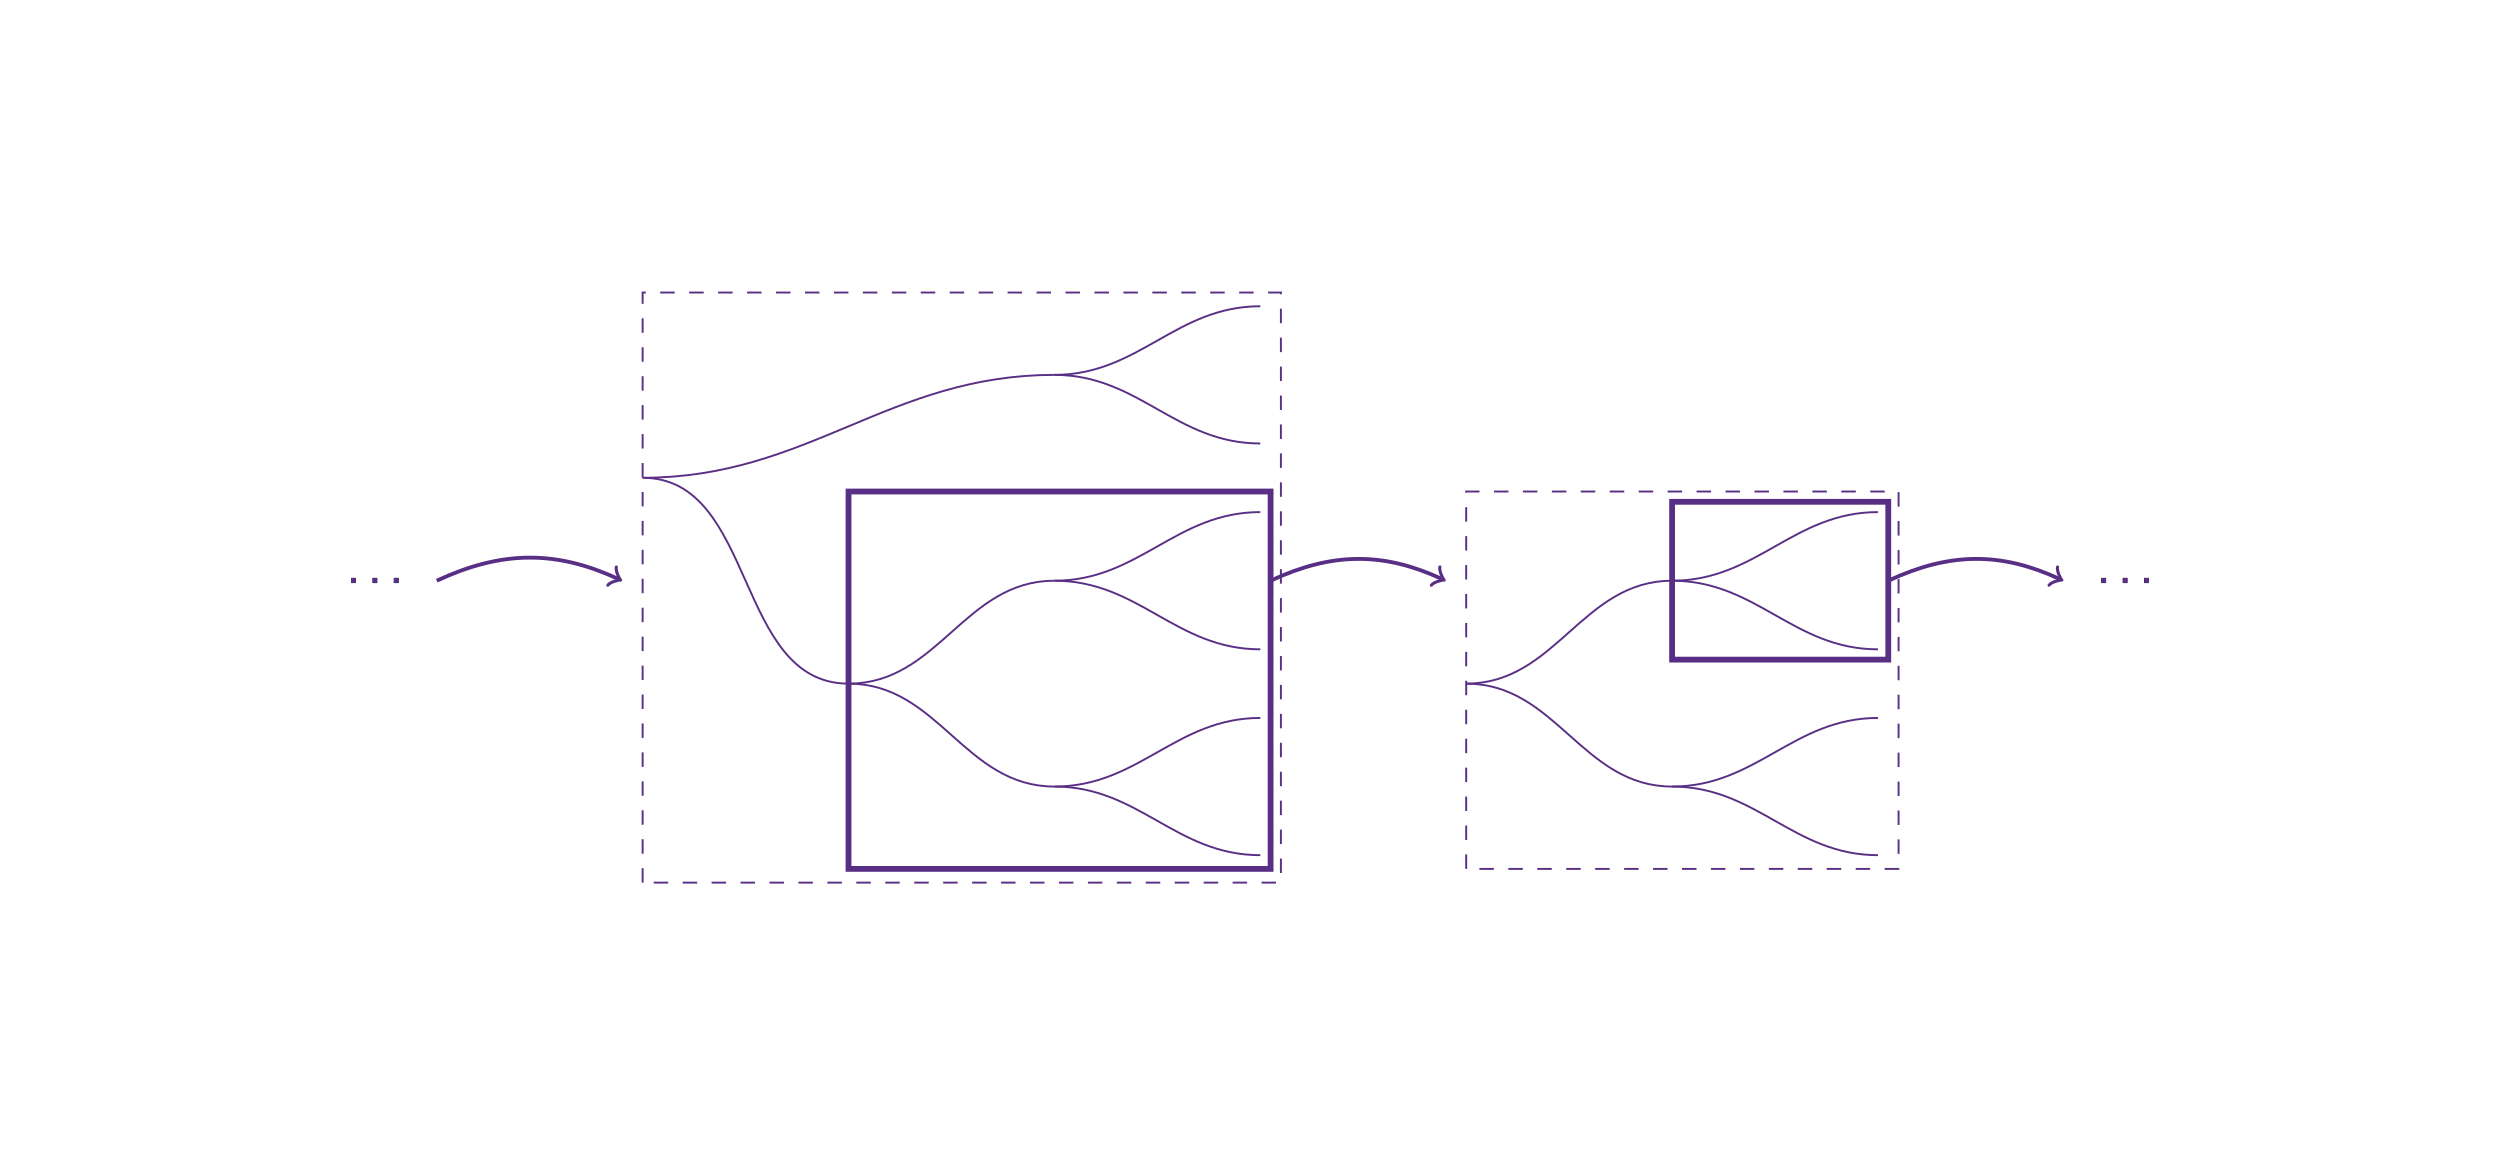
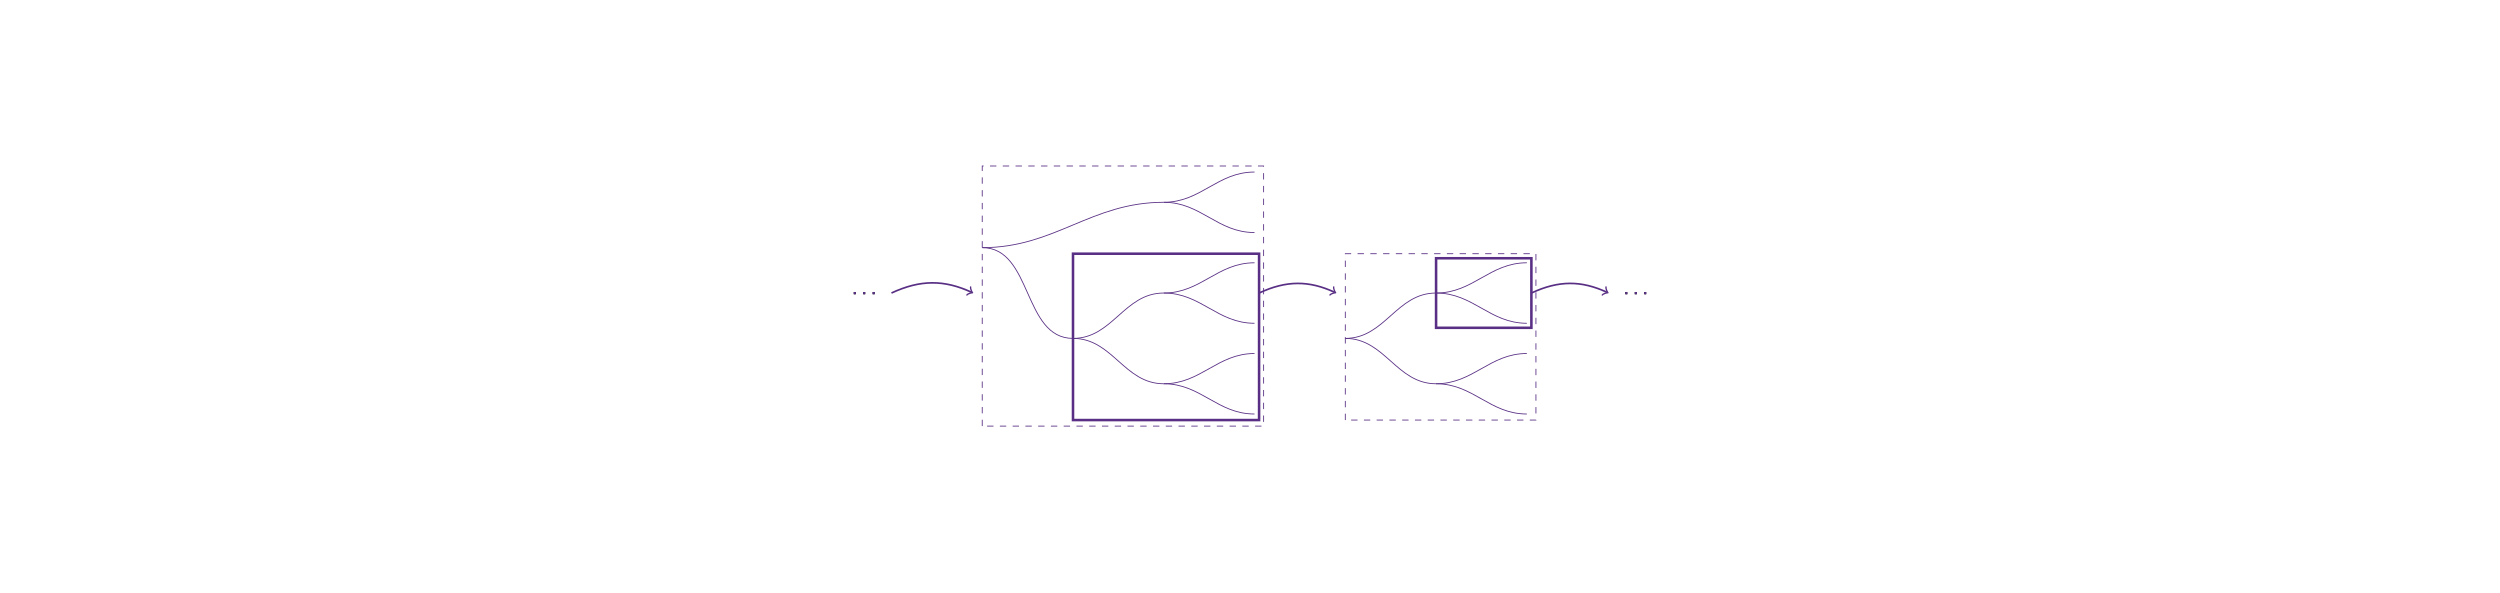
- <svg xmlns="http://www.w3.org/2000/svg" width="4142" height="1947" xml:space="preserve" overflow="hidden">
+ <svg xmlns="http://www.w3.org/2000/svg" width="10450" height="2475" xml:space="preserve" overflow="hidden">
  <defs>
    <clipPath id="clip0">
-       <rect x="676" y="746" width="130" height="983" />
+       <rect x="506" y="691" width="143" height="1093" />
    </clipPath>
    <clipPath id="clip1">
-       <rect x="676" y="746" width="130" height="983" />
+       <rect x="506" y="691" width="143" height="1093" />
    </clipPath>
    <clipPath id="clip2">
-       <rect x="3577" y="746" width="147" height="983" />
+       <rect x="3731" y="691" width="163" height="1093" />
    </clipPath>
    <clipPath id="clip3">
-       <rect x="3577" y="746" width="147" height="983" />
+       <rect x="3731" y="691" width="163" height="1093" />
    </clipPath>
  </defs>
-   <g transform="translate(-129 -264)">
+   <g transform="translate(3025 0)">
    <g>
      <g>
        <g>
-           <path d="M0 56.84C274.539 56.84 407.545 227.361 682.084 227.361" stroke="#582F84" stroke-width="3.196" stroke-miterlimit="10" fill="none" transform="matrix(1.00023 0 0 -1 1193.71 1112.45)" />
-           <path d="M0 56.84C188.84 56.84 152.202-284.201 341.042-284.201" stroke="#582F84" stroke-width="3.196" stroke-miterlimit="10" fill="none" transform="matrix(1.00023 0 0 -1 1193.71 1112.45)" />
-           <path d="M341.042-284.201C490.299-284.201 532.826-454.722 682.084-454.722" stroke="#582F84" stroke-width="3.196" stroke-miterlimit="10" fill="none" transform="matrix(1.00023 0 0 -1 1193.71 1112.45)" />
-           <path d="M341.042-284.201C490.299-284.201 532.826-113.681 682.084-113.681" stroke="#582F84" stroke-width="3.196" stroke-miterlimit="10" fill="none" transform="matrix(1.00023 0 0 -1 1193.71 1112.45)" />
-           <path d="M682.084-454.722C822.17-454.722 883.047-568.403 1023.13-568.403" stroke="#582F84" stroke-width="3.196" stroke-miterlimit="10" fill="none" transform="matrix(1.00023 0 0 -1 1193.71 1112.45)" />
-           <path d="M682.084-454.722C822.17-454.722 883.047-341.042 1023.13-341.042" stroke="#582F84" stroke-width="3.196" stroke-miterlimit="10" fill="none" transform="matrix(1.00023 0 0 -1 1193.71 1112.45)" />
-           <path d="M682.084-113.681C822.17-113.681 883.047-227.361 1023.13-227.361" stroke="#582F84" stroke-width="3.196" stroke-miterlimit="10" fill="none" transform="matrix(1.00023 0 0 -1 1193.71 1112.45)" />
-           <path d="M682.084-113.681C822.17-113.681 883.047 0 1023.13 0" stroke="#582F84" stroke-width="3.196" stroke-miterlimit="10" fill="none" transform="matrix(1.00023 0 0 -1 1193.71 1112.45)" />
-           <path d="M682.084 227.361C822.17 227.361 883.047 113.681 1023.13 113.681" stroke="#582F84" stroke-width="3.196" stroke-miterlimit="10" fill="none" transform="matrix(1.00023 0 0 -1 1193.71 1112.45)" />
-           <path d="M682.084 227.361C822.17 227.361 883.047 341.042 1023.13 341.042" stroke="#582F84" stroke-width="3.196" stroke-miterlimit="10" fill="none" transform="matrix(1.00023 0 0 -1 1193.71 1112.45)" />
-           <path d="M0-613.875 0 363.776 1057.23 363.776 1057.23-613.875Z" stroke="#582F84" stroke-width="3.196" stroke-miterlimit="10" stroke-dasharray="23.973 23.973" fill="none" transform="matrix(1.00023 0 0 -1 1193.71 1112.45)" />
-           <path d="M341.042-591.137 341.042 34.103 1040.18 34.103 1040.18-591.137Z" stroke="#582F84" stroke-width="9.589" stroke-miterlimit="10" fill="none" transform="matrix(1.00023 0 0 -1 1193.71 1112.45)" />
-           <text font-family="Arial,Arial_MSFontService,sans-serif" font-weight="400" font-size="9.963" transform="matrix(8.02251 0 0 8.0207 703.643 1230)">.</text>
-           <text font-family="Arial,Arial_MSFontService,sans-serif" font-weight="400" font-size="9.963" transform="matrix(8.02251 0 0 8.0207 739.193 1230)">.</text>
-           <text font-family="Arial,Arial_MSFontService,sans-serif" font-weight="400" font-size="9.963" transform="matrix(8.02251 0 0 8.0207 774.664 1230)">.</text>
-           <text font-family="Arial,Arial_MSFontService,sans-serif" font-weight="400" font-size="9.963" transform="matrix(8.02251 0 0 8.0207 3603.11 1230)">.</text>
-           <text font-family="Arial,Arial_MSFontService,sans-serif" font-weight="400" font-size="9.963" transform="matrix(8.02251 0 0 8.0207 3638.66 1230)">.</text>
-           <text font-family="Arial,Arial_MSFontService,sans-serif" font-weight="400" font-size="9.963" transform="matrix(8.02251 0 0 8.0207 3674.13 1230)">.</text>
-           <path d="M-341.042-113.681C-232.56-63.094-142.588-63.094-39.261-111.277" stroke="#582F84" stroke-width="6.393" stroke-miterlimit="10" fill="none" transform="matrix(1.00023 0 0 -1 1193.71 1112.45)" />
-           <path d="M-12.496 16.662C-11.455 10.413 0 1.041 3.124 0 0-1.041-11.455-10.413-12.496-16.662" stroke="#582F84" stroke-width="5.127" stroke-linecap="round" stroke-linejoin="round" stroke-miterlimit="10" fill="none" transform="matrix(0.906468 0.422617 0.422713 -0.906264 1154.44 1223.73)" />
-           <path d="M1040.18-113.681C1142.63-65.905 1227.61-65.905 1324.91-111.277" stroke="#582F84" stroke-width="6.393" stroke-miterlimit="10" fill="none" transform="matrix(1.00023 0 0 -1 1193.71 1112.45)" />
-           <path d="M-12.496 16.662C-11.455 10.413 0 1.041 3.124 0 0-1.041-11.455-10.413-12.496-16.662" stroke="#582F84" stroke-width="5.127" stroke-linecap="round" stroke-linejoin="round" stroke-miterlimit="10" fill="none" transform="matrix(0.906468 0.422617 0.422713 -0.906264 2518.91 1223.73)" />
-           <path d="M2063.3-113.681C2165.76-65.905 2250.73-65.905 2348.04-111.277" stroke="#582F84" stroke-width="6.393" stroke-miterlimit="10" fill="none" transform="matrix(1.00023 0 0 -1 1193.71 1112.45)" />
-           <path d="M-12.496 16.662C-11.455 10.413 0 1.041 3.124 0 0-1.041-11.455-10.413-12.496-16.662" stroke="#582F84" stroke-width="5.127" stroke-linecap="round" stroke-linejoin="round" stroke-miterlimit="10" fill="none" transform="matrix(0.906468 0.422617 0.422713 -0.906264 3542.27 1223.73)" />
-           <path d="M1364.17-284.201C1513.43-284.201 1555.95-454.722 1705.21-454.722" stroke="#582F84" stroke-width="3.196" stroke-miterlimit="10" fill="none" transform="matrix(1.00023 0 0 -1 1193.71 1112.45)" />
-           <path d="M1364.17-284.201C1513.43-284.201 1555.95-113.681 1705.21-113.681" stroke="#582F84" stroke-width="3.196" stroke-miterlimit="10" fill="none" transform="matrix(1.00023 0 0 -1 1193.71 1112.45)" />
-           <path d="M1705.21-113.681C1845.29-113.681 1906.17-227.361 2046.25-227.361" stroke="#582F84" stroke-width="3.196" stroke-miterlimit="10" fill="none" transform="matrix(1.00023 0 0 -1 1193.71 1112.45)" />
-           <path d="M1705.21-113.681C1845.29-113.681 1906.17 0 2046.25 0" stroke="#582F84" stroke-width="3.196" stroke-miterlimit="10" fill="none" transform="matrix(1.00023 0 0 -1 1193.71 1112.45)" />
-           <path d="M1705.21-454.722C1845.29-454.722 1906.17-568.403 2046.25-568.403" stroke="#582F84" stroke-width="3.196" stroke-miterlimit="10" fill="none" transform="matrix(1.00023 0 0 -1 1193.71 1112.45)" />
-           <path d="M1705.21-454.722C1845.29-454.722 1906.17-341.042 2046.25-341.042" stroke="#582F84" stroke-width="3.196" stroke-miterlimit="10" fill="none" transform="matrix(1.00023 0 0 -1 1193.71 1112.45)" />
-           <path d="M1364.17-591.137 1364.17 34.103 2080.36 34.103 2080.36-591.137Z" stroke="#582F84" stroke-width="3.196" stroke-miterlimit="10" stroke-dasharray="23.973 23.973" fill="none" transform="matrix(1.00023 0 0 -1 1193.71 1112.45)" />
-           <path d="M1705.21-244.412 1705.21 17.051 2063.3 17.051 2063.3-244.412Z" stroke="#582F84" stroke-width="9.589" stroke-miterlimit="10" fill="none" transform="matrix(1.00023 0 0 -1 1193.71 1112.45)" />
+           <path d="M0 63.214C305.323 63.214 453.243 252.855 758.566 252.855" stroke="#582F84" stroke-width="3.555" stroke-miterlimit="10" fill="none" transform="matrix(1.00036 0 0 -1 1080.72 1098.43)" />
+           <path d="M0 63.214C210.015 63.214 169.268-316.069 379.283-316.069" stroke="#582F84" stroke-width="3.555" stroke-miterlimit="10" fill="none" transform="matrix(1.00036 0 0 -1 1080.72 1098.43)" />
+           <path d="M379.283-316.069C545.276-316.069 592.572-505.711 758.566-505.711" stroke="#582F84" stroke-width="3.555" stroke-miterlimit="10" fill="none" transform="matrix(1.00036 0 0 -1 1080.72 1098.43)" />
+           <path d="M379.283-316.069C545.276-316.069 592.572-126.428 758.566-126.428" stroke="#582F84" stroke-width="3.555" stroke-miterlimit="10" fill="none" transform="matrix(1.00036 0 0 -1 1080.72 1098.43)" />
+           <path d="M758.566-505.711C914.36-505.711 982.063-632.138 1137.85-632.138" stroke="#582F84" stroke-width="3.555" stroke-miterlimit="10" fill="none" transform="matrix(1.00036 0 0 -1 1080.72 1098.43)" />
+           <path d="M758.566-505.711C914.36-505.711 982.063-379.283 1137.85-379.283" stroke="#582F84" stroke-width="3.555" stroke-miterlimit="10" fill="none" transform="matrix(1.00036 0 0 -1 1080.72 1098.43)" />
+           <path d="M758.566-126.428C914.36-126.428 982.063-252.855 1137.85-252.855" stroke="#582F84" stroke-width="3.555" stroke-miterlimit="10" fill="none" transform="matrix(1.00036 0 0 -1 1080.72 1098.43)" />
+           <path d="M758.566-126.428C914.36-126.428 982.063 0 1137.85 0" stroke="#582F84" stroke-width="3.555" stroke-miterlimit="10" fill="none" transform="matrix(1.00036 0 0 -1 1080.72 1098.43)" />
+           <path d="M758.566 252.855C914.36 252.855 982.063 126.428 1137.85 126.428" stroke="#582F84" stroke-width="3.555" stroke-miterlimit="10" fill="none" transform="matrix(1.00036 0 0 -1 1080.72 1098.43)" />
+           <path d="M758.566 252.855C914.36 252.855 982.063 379.283 1137.85 379.283" stroke="#582F84" stroke-width="3.555" stroke-miterlimit="10" fill="none" transform="matrix(1.00036 0 0 -1 1080.72 1098.43)" />
+           <path d="M0-682.709 0 404.566 1175.78 404.566 1175.78-682.709Z" stroke="#582F84" stroke-width="3.555" stroke-miterlimit="10" stroke-dasharray="26.661 26.661" fill="none" transform="matrix(1.00036 0 0 -1 1080.72 1098.43)" />
+           <path d="M379.283-657.421 379.283 37.927 1156.82 37.927 1156.82-657.421Z" stroke="#582F84" stroke-width="10.664" stroke-miterlimit="10" fill="none" transform="matrix(1.00036 0 0 -1 1080.72 1098.43)" />
+           <text font-family="Arial,Arial_MSFontService,sans-serif" font-weight="400" font-size="9.963" transform="matrix(8.92326 0 0 8.92006 535.634 1230)">.</text>
+           <text font-family="Arial,Arial_MSFontService,sans-serif" font-weight="400" font-size="9.963" transform="matrix(8.92326 0 0 8.92006 575.176 1230)">.</text>
+           <text font-family="Arial,Arial_MSFontService,sans-serif" font-weight="400" font-size="9.963" transform="matrix(8.92326 0 0 8.92006 614.63 1230)">.</text>
+           <text font-family="Arial,Arial_MSFontService,sans-serif" font-weight="400" font-size="9.963" transform="matrix(8.92326 0 0 8.92006 3760.64 1230)">.</text>
+           <text font-family="Arial,Arial_MSFontService,sans-serif" font-weight="400" font-size="9.963" transform="matrix(8.92326 0 0 8.92006 3800.19 1230)">.</text>
+           <text font-family="Arial,Arial_MSFontService,sans-serif" font-weight="400" font-size="9.963" transform="matrix(8.92326 0 0 8.92006 3839.64 1230)">.</text>
+           <path d="M-379.283-126.428C-258.637-70.169-158.576-70.169-43.663-123.754" stroke="#582F84" stroke-width="7.109" stroke-miterlimit="10" fill="none" transform="matrix(1.00036 0 0 -1 1080.72 1098.43)" />
+           <path d="M-13.898 18.53C-12.739 11.581 0 1.158 3.474 0 0-1.158-12.739-11.581-13.898-18.53" stroke="#582F84" stroke-width="5.702" stroke-linecap="round" stroke-linejoin="round" stroke-miterlimit="10" fill="none" transform="matrix(0.906567 0.422607 0.422759 -0.906242 1037.04 1222.18)" />
+           <path d="M1156.82-126.428C1270.75-73.295 1365.26-73.295 1473.47-123.754" stroke="#582F84" stroke-width="7.109" stroke-miterlimit="10" fill="none" transform="matrix(1.00036 0 0 -1 1080.72 1098.43)" />
+           <path d="M-13.898 18.53C-12.739 11.581 0 1.158 3.474 0 0-1.158-12.739-11.581-13.898-18.53" stroke="#582F84" stroke-width="5.702" stroke-linecap="round" stroke-linejoin="round" stroke-miterlimit="10" fill="none" transform="matrix(0.906567 0.422607 0.422759 -0.906242 2554.72 1222.18)" />
+           <path d="M2294.66-126.428C2408.6-73.295 2503.1-73.295 2611.32-123.754" stroke="#582F84" stroke-width="7.109" stroke-miterlimit="10" fill="none" transform="matrix(1.00036 0 0 -1 1080.72 1098.43)" />
+           <path d="M-13.898 18.53C-12.739 11.581 0 1.158 3.474 0 0-1.158-12.739-11.581-13.898-18.53" stroke="#582F84" stroke-width="5.702" stroke-linecap="round" stroke-linejoin="round" stroke-miterlimit="10" fill="none" transform="matrix(0.906567 0.422607 0.422759 -0.906242 3692.98 1222.18)" />
+           <path d="M1517.13-316.069C1683.13-316.069 1730.42-505.711 1896.41-505.711" stroke="#582F84" stroke-width="3.555" stroke-miterlimit="10" fill="none" transform="matrix(1.00036 0 0 -1 1080.72 1098.43)" />
+           <path d="M1517.13-316.069C1683.13-316.069 1730.42-126.428 1896.41-126.428" stroke="#582F84" stroke-width="3.555" stroke-miterlimit="10" fill="none" transform="matrix(1.00036 0 0 -1 1080.72 1098.43)" />
+           <path d="M1896.41-126.428C2052.2-126.428 2119.91-252.855 2275.7-252.855" stroke="#582F84" stroke-width="3.555" stroke-miterlimit="10" fill="none" transform="matrix(1.00036 0 0 -1 1080.72 1098.43)" />
+           <path d="M1896.41-126.428C2052.2-126.428 2119.91 0 2275.7 0" stroke="#582F84" stroke-width="3.555" stroke-miterlimit="10" fill="none" transform="matrix(1.00036 0 0 -1 1080.72 1098.43)" />
+           <path d="M1896.41-505.711C2052.2-505.711 2119.91-632.138 2275.7-632.138" stroke="#582F84" stroke-width="3.555" stroke-miterlimit="10" fill="none" transform="matrix(1.00036 0 0 -1 1080.72 1098.43)" />
+           <path d="M1896.41-505.711C2052.2-505.711 2119.91-379.283 2275.7-379.283" stroke="#582F84" stroke-width="3.555" stroke-miterlimit="10" fill="none" transform="matrix(1.00036 0 0 -1 1080.72 1098.43)" />
+           <path d="M1517.13-657.421 1517.13 37.927 2313.63 37.927 2313.63-657.421Z" stroke="#582F84" stroke-width="3.555" stroke-miterlimit="10" stroke-dasharray="26.661 26.661" fill="none" transform="matrix(1.00036 0 0 -1 1080.72 1098.43)" />
+           <path d="M1896.41-271.818 1896.41 18.963 2294.66 18.963 2294.66-271.818Z" stroke="#582F84" stroke-width="10.664" stroke-miterlimit="10" fill="none" transform="matrix(1.00036 0 0 -1 1080.72 1098.43)" />
        </g>
      </g>
    </g>
    <g clip-path="url(#clip0)">
      <g clip-path="url(#clip1)">
        <g>
-           <path d="M0 56.44C272.605 56.44 404.674 225.76 677.28 225.76" stroke="#582F84" stroke-width="3.174" stroke-miterlimit="10" fill="#582F84" transform="matrix(1 0 0 -1.00709 1189.95 1112.45)" />
-           <path d="M0 56.44C187.51 56.44 151.13-282.2 338.64-282.2" stroke="#582F84" stroke-width="3.174" stroke-miterlimit="10" fill="#582F84" transform="matrix(1 0 0 -1.00709 1189.95 1112.45)" />
-           <path d="M338.64-282.2C486.846-282.2 529.074-451.52 677.28-451.52" stroke="#582F84" stroke-width="3.174" stroke-miterlimit="10" fill="#582F84" transform="matrix(1 0 0 -1.00709 1189.95 1112.45)" />
-           <path d="M338.64-282.2C486.846-282.2 529.074-112.88 677.28-112.88" stroke="#582F84" stroke-width="3.174" stroke-miterlimit="10" fill="#582F84" transform="matrix(1 0 0 -1.00709 1189.95 1112.45)" />
-           <path d="M677.28-451.52C816.379-451.52 876.828-564.4 1015.92-564.4" stroke="#582F84" stroke-width="3.174" stroke-miterlimit="10" fill="#582F84" transform="matrix(1 0 0 -1.00709 1189.95 1112.45)" />
-           <path d="M677.28-451.52C816.379-451.52 876.828-338.64 1015.92-338.64" stroke="#582F84" stroke-width="3.174" stroke-miterlimit="10" fill="#582F84" transform="matrix(1 0 0 -1.00709 1189.95 1112.45)" />
-           <path d="M677.28-112.88C816.379-112.88 876.828-225.76 1015.92-225.76" stroke="#582F84" stroke-width="3.174" stroke-miterlimit="10" fill="#582F84" transform="matrix(1 0 0 -1.00709 1189.95 1112.45)" />
-           <path d="M677.28-112.88C816.379-112.88 876.828 0 1015.92 0" stroke="#582F84" stroke-width="3.174" stroke-miterlimit="10" fill="#582F84" transform="matrix(1 0 0 -1.00709 1189.95 1112.45)" />
-           <path d="M677.28 225.76C816.379 225.76 876.828 112.88 1015.92 112.88" stroke="#582F84" stroke-width="3.174" stroke-miterlimit="10" fill="#582F84" transform="matrix(1 0 0 -1.00709 1189.95 1112.45)" />
-           <path d="M677.28 225.76C816.379 225.76 876.828 338.64 1015.92 338.64" stroke="#582F84" stroke-width="3.174" stroke-miterlimit="10" fill="#582F84" transform="matrix(1 0 0 -1.00709 1189.95 1112.45)" />
-           <path d="M0-609.551 0 361.214 1049.79 361.214 1049.79-609.551Z" stroke="#582F84" stroke-width="3.174" stroke-miterlimit="10" stroke-dasharray="23.804 23.804" fill="#582F84" transform="matrix(1 0 0 -1.00709 1189.95 1112.45)" />
-           <path d="M338.64-586.974 338.64 33.862 1032.85 33.862 1032.85-586.974Z" stroke="#582F84" stroke-width="9.521" stroke-miterlimit="10" fill="#582F84" transform="matrix(1 0 0 -1.00709 1189.95 1112.45)" />
-           <text fill="#582F84" font-family="Arial,Arial_MSFontService,sans-serif" font-weight="400" font-size="9.963" transform="matrix(7.96421 0 0 8.0207 703.449 1230)">.</text>
-           <text fill="#582F84" font-family="Arial,Arial_MSFontService,sans-serif" font-weight="400" font-size="9.963" transform="matrix(7.96421 0 0 8.0207 738.741 1230)">.</text>
-           <text fill="#582F84" font-family="Arial,Arial_MSFontService,sans-serif" font-weight="400" font-size="9.963" transform="matrix(7.96421 0 0 8.0207 773.954 1230)">.</text>
-           <text fill="#582F84" font-family="Arial,Arial_MSFontService,sans-serif" font-weight="400" font-size="9.963" transform="matrix(7.96421 0 0 8.0207 3581.84 1230)">.</text>
-           <text fill="#582F84" font-family="Arial,Arial_MSFontService,sans-serif" font-weight="400" font-size="9.963" transform="matrix(7.96421 0 0 8.0207 3617.14 1230)">.</text>
-           <text fill="#582F84" font-family="Arial,Arial_MSFontService,sans-serif" font-weight="400" font-size="9.963" transform="matrix(7.96421 0 0 8.0207 3652.35 1230)">.</text>
-           <path d="M-338.64-112.88C-230.922-62.65-141.584-62.65-38.984-110.493" stroke="#582F84" stroke-width="6.348" stroke-miterlimit="10" fill="#582F84" transform="matrix(1 0 0 -1.00709 1189.95 1112.45)" />
-           <path d="M-12.423 16.564C-11.388 10.353 0 1.035 3.106 0 0-1.035-11.388-10.353-12.423-16.564" stroke="#582F84" stroke-width="5.097" stroke-linecap="round" stroke-linejoin="round" stroke-miterlimit="10" fill="#582F84" transform="matrix(0.90515 0.425092 0.422098 -0.91157 1150.97 1223.73)" />
-           <path d="M1032.85-112.88C1134.58-65.441 1218.96-65.441 1315.58-110.493" stroke="#582F84" stroke-width="6.348" stroke-miterlimit="10" fill="#582F84" transform="matrix(1 0 0 -1.00709 1189.95 1112.45)" />
-           <path d="M-12.423 16.564C-11.388 10.353 0 1.035 3.106 0 0-1.035-11.388-10.353-12.423-16.564" stroke="#582F84" stroke-width="5.097" stroke-linecap="round" stroke-linejoin="round" stroke-miterlimit="10" fill="#582F84" transform="matrix(0.90515 0.425092 0.422098 -0.91157 2505.53 1223.73)" />
-           <path d="M2048.77-112.88C2150.5-65.441 2234.88-65.441 2331.5-110.493" stroke="#582F84" stroke-width="6.348" stroke-miterlimit="10" fill="#582F84" transform="matrix(1 0 0 -1.00709 1189.95 1112.45)" />
-           <path d="M-12.423 16.564C-11.388 10.353 0 1.035 3.106 0 0-1.035-11.388-10.353-12.423-16.564" stroke="#582F84" stroke-width="5.097" stroke-linecap="round" stroke-linejoin="round" stroke-miterlimit="10" fill="#582F84" transform="matrix(0.90515 0.425092 0.422098 -0.91157 3521.45 1223.73)" />
-           <path d="M1354.56-282.2C1502.77-282.2 1544.99-451.52 1693.2-451.52" stroke="#582F84" stroke-width="3.174" stroke-miterlimit="10" fill="#582F84" transform="matrix(1 0 0 -1.00709 1189.95 1112.45)" />
-           <path d="M1354.56-282.2C1502.77-282.2 1544.99-112.88 1693.2-112.88" stroke="#582F84" stroke-width="3.174" stroke-miterlimit="10" fill="#582F84" transform="matrix(1 0 0 -1.00709 1189.95 1112.45)" />
-           <path d="M1693.2-112.88C1832.29-112.88 1892.74-225.76 2031.84-225.76" stroke="#582F84" stroke-width="3.174" stroke-miterlimit="10" fill="#582F84" transform="matrix(1 0 0 -1.00709 1189.95 1112.45)" />
-           <path d="M1693.2-112.88C1832.29-112.88 1892.74 0 2031.84 0" stroke="#582F84" stroke-width="3.174" stroke-miterlimit="10" fill="#582F84" transform="matrix(1 0 0 -1.00709 1189.95 1112.45)" />
-           <path d="M1693.2-451.52C1832.29-451.52 1892.74-564.4 2031.84-564.4" stroke="#582F84" stroke-width="3.174" stroke-miterlimit="10" fill="#582F84" transform="matrix(1 0 0 -1.00709 1189.95 1112.45)" />
-           <path d="M1693.2-451.52C1832.29-451.52 1892.74-338.64 2031.84-338.64" stroke="#582F84" stroke-width="3.174" stroke-miterlimit="10" fill="#582F84" transform="matrix(1 0 0 -1.00709 1189.95 1112.45)" />
-           <path d="M1354.56-586.974 1354.56 33.862 2065.71 33.862 2065.71-586.974Z" stroke="#582F84" stroke-width="3.174" stroke-miterlimit="10" stroke-dasharray="23.804 23.804" fill="#582F84" transform="matrix(1 0 0 -1.00709 1189.95 1112.45)" />
-           <path d="M1693.2-242.691 1693.2 16.931 2048.77 16.931 2048.77-242.691Z" stroke="#582F84" stroke-width="9.521" stroke-miterlimit="10" fill="#582F84" transform="matrix(1 0 0 -1.00709 1189.95 1112.45)" />
+           <path d="M0 63.054C304.551 63.054 452.096 252.216 756.647 252.216" stroke="#582F84" stroke-width="3.546" stroke-miterlimit="10" fill="#582F84" transform="matrix(1 0 0 -1.00254 1079.06 1098.43)" />
+           <path d="M0 63.054C209.484 63.054 168.84-315.27 378.324-315.27" stroke="#582F84" stroke-width="3.546" stroke-miterlimit="10" fill="#582F84" transform="matrix(1 0 0 -1.00254 1079.06 1098.43)" />
+           <path d="M378.324-315.27C543.897-315.27 591.073-504.431 756.647-504.431" stroke="#582F84" stroke-width="3.546" stroke-miterlimit="10" fill="#582F84" transform="matrix(1 0 0 -1.00254 1079.06 1098.43)" />
+           <path d="M378.324-315.27C543.897-315.27 591.073-126.108 756.647-126.108" stroke="#582F84" stroke-width="3.546" stroke-miterlimit="10" fill="#582F84" transform="matrix(1 0 0 -1.00254 1079.06 1098.43)" />
+           <path d="M756.647-504.431C912.047-504.431 979.579-630.539 1134.97-630.539" stroke="#582F84" stroke-width="3.546" stroke-miterlimit="10" fill="#582F84" transform="matrix(1 0 0 -1.00254 1079.06 1098.43)" />
+           <path d="M756.647-504.431C912.047-504.431 979.579-378.324 1134.97-378.324" stroke="#582F84" stroke-width="3.546" stroke-miterlimit="10" fill="#582F84" transform="matrix(1 0 0 -1.00254 1079.06 1098.43)" />
+           <path d="M756.647-126.108C912.047-126.108 979.579-252.216 1134.97-252.216" stroke="#582F84" stroke-width="3.546" stroke-miterlimit="10" fill="#582F84" transform="matrix(1 0 0 -1.00254 1079.06 1098.43)" />
+           <path d="M756.647-126.108C912.047-126.108 979.579 0 1134.97 0" stroke="#582F84" stroke-width="3.546" stroke-miterlimit="10" fill="#582F84" transform="matrix(1 0 0 -1.00254 1079.06 1098.43)" />
+           <path d="M756.647 252.216C912.047 252.216 979.579 126.108 1134.97 126.108" stroke="#582F84" stroke-width="3.546" stroke-miterlimit="10" fill="#582F84" transform="matrix(1 0 0 -1.00254 1079.06 1098.43)" />
+           <path d="M756.647 252.216C912.047 252.216 979.579 378.324 1134.97 378.324" stroke="#582F84" stroke-width="3.546" stroke-miterlimit="10" fill="#582F84" transform="matrix(1 0 0 -1.00254 1079.06 1098.43)" />
+           <path d="M0-680.982 0 403.543 1172.81 403.543 1172.81-680.982Z" stroke="#582F84" stroke-width="3.546" stroke-miterlimit="10" stroke-dasharray="26.593 26.593" fill="#582F84" transform="matrix(1 0 0 -1.00254 1079.06 1098.43)" />
+           <path d="M378.324-655.758 378.324 37.831 1153.89 37.831 1153.89-655.758Z" stroke="#582F84" stroke-width="10.637" stroke-miterlimit="10" fill="#582F84" transform="matrix(1 0 0 -1.00254 1079.06 1098.43)" />
+           <text fill="#582F84" font-family="Arial,Arial_MSFontService,sans-serif" font-weight="400" font-size="9.963" transform="matrix(8.8975 0 0 8.92006 535.549 1230)">.</text>
+           <text fill="#582F84" font-family="Arial,Arial_MSFontService,sans-serif" font-weight="400" font-size="9.963" transform="matrix(8.8975 0 0 8.92006 574.977 1230)">.</text>
+           <text fill="#582F84" font-family="Arial,Arial_MSFontService,sans-serif" font-weight="400" font-size="9.963" transform="matrix(8.8975 0 0 8.92006 614.316 1230)">.</text>
+           <text fill="#582F84" font-family="Arial,Arial_MSFontService,sans-serif" font-weight="400" font-size="9.963" transform="matrix(8.8975 0 0 8.92006 3751.25 1230)">.</text>
+           <text fill="#582F84" font-family="Arial,Arial_MSFontService,sans-serif" font-weight="400" font-size="9.963" transform="matrix(8.8975 0 0 8.92006 3790.68 1230)">.</text>
+           <text fill="#582F84" font-family="Arial,Arial_MSFontService,sans-serif" font-weight="400" font-size="9.963" transform="matrix(8.8975 0 0 8.92006 3830.02 1230)">.</text>
+           <path d="M-378.324-126.108C-257.983-69.992-158.175-69.992-43.552-123.441" stroke="#582F84" stroke-width="7.091" stroke-miterlimit="10" fill="#582F84" transform="matrix(1 0 0 -1.00254 1079.06 1098.43)" />
+           <path d="M-13.868 18.491C-12.712 11.556 0 1.156 3.467 0 0-1.156-12.712-11.556-13.868-18.491" stroke="#582F84" stroke-width="5.689" stroke-linecap="round" stroke-linejoin="round" stroke-miterlimit="10" fill="#582F84" transform="matrix(0.90589 0.423514 0.422443 -0.908187 1035.51 1222.18)" />
+           <path d="M1153.89-126.108C1267.54-73.109 1361.81-73.109 1469.74-123.441" stroke="#582F84" stroke-width="7.091" stroke-miterlimit="10" fill="#582F84" transform="matrix(1 0 0 -1.00254 1079.06 1098.43)" />
+           <path d="M-13.868 18.491C-12.712 11.556 0 1.156 3.467 0 0-1.156-12.712-11.556-13.868-18.491" stroke="#582F84" stroke-width="5.689" stroke-linecap="round" stroke-linejoin="round" stroke-miterlimit="10" fill="#582F84" transform="matrix(0.90589 0.423514 0.422443 -0.908187 2548.8 1222.18)" />
+           <path d="M2288.86-126.108C2402.51-73.109 2496.77-73.109 2604.72-123.441" stroke="#582F84" stroke-width="7.091" stroke-miterlimit="10" fill="#582F84" transform="matrix(1 0 0 -1.00254 1079.06 1098.43)" />
+           <path d="M-13.868 18.491C-12.712 11.556 0 1.156 3.467 0 0-1.156-12.712-11.556-13.868-18.491" stroke="#582F84" stroke-width="5.689" stroke-linecap="round" stroke-linejoin="round" stroke-miterlimit="10" fill="#582F84" transform="matrix(0.90589 0.423514 0.422443 -0.908187 3683.78 1222.18)" />
+           <path d="M1513.3-315.27C1678.87-315.27 1726.04-504.431 1891.62-504.431" stroke="#582F84" stroke-width="3.546" stroke-miterlimit="10" fill="#582F84" transform="matrix(1 0 0 -1.00254 1079.06 1098.43)" />
+           <path d="M1513.3-315.27C1678.87-315.27 1726.04-126.108 1891.62-126.108" stroke="#582F84" stroke-width="3.546" stroke-miterlimit="10" fill="#582F84" transform="matrix(1 0 0 -1.00254 1079.06 1098.43)" />
+           <path d="M1891.62-126.108C2047.01-126.108 2114.54-252.216 2269.94-252.216" stroke="#582F84" stroke-width="3.546" stroke-miterlimit="10" fill="#582F84" transform="matrix(1 0 0 -1.00254 1079.06 1098.43)" />
+           <path d="M1891.62-126.108C2047.01-126.108 2114.54 0 2269.94 0" stroke="#582F84" stroke-width="3.546" stroke-miterlimit="10" fill="#582F84" transform="matrix(1 0 0 -1.00254 1079.06 1098.43)" />
+           <path d="M1891.62-504.431C2047.01-504.431 2114.54-630.539 2269.94-630.539" stroke="#582F84" stroke-width="3.546" stroke-miterlimit="10" fill="#582F84" transform="matrix(1 0 0 -1.00254 1079.06 1098.43)" />
+           <path d="M1891.62-504.431C2047.01-504.431 2114.54-378.324 2269.94-378.324" stroke="#582F84" stroke-width="3.546" stroke-miterlimit="10" fill="#582F84" transform="matrix(1 0 0 -1.00254 1079.06 1098.43)" />
+           <path d="M1513.3-655.758 1513.3 37.831 2307.78 37.831 2307.78-655.758Z" stroke="#582F84" stroke-width="3.546" stroke-miterlimit="10" stroke-dasharray="26.593 26.593" fill="#582F84" transform="matrix(1 0 0 -1.00254 1079.06 1098.43)" />
+           <path d="M1891.62-271.131 1891.62 18.915 2288.86 18.915 2288.86-271.131Z" stroke="#582F84" stroke-width="10.637" stroke-miterlimit="10" fill="#582F84" transform="matrix(1 0 0 -1.00254 1079.06 1098.43)" />
        </g>
      </g>
    </g>
    <g clip-path="url(#clip2)">
      <g clip-path="url(#clip3)">
        <g>
-           <path d="M0 56.595C273.356 56.595 405.789 226.382 679.145 226.382" stroke="#582F84" stroke-width="3.182" stroke-miterlimit="10" fill="#582F84" transform="matrix(1 0 0 -1.00433 1205.17 1112.45)" />
-           <path d="M0 56.595C188.027 56.595 151.546-282.977 339.572-282.977" stroke="#582F84" stroke-width="3.182" stroke-miterlimit="10" fill="#582F84" transform="matrix(1 0 0 -1.00433 1205.17 1112.45)" />
-           <path d="M339.572-282.977C488.187-282.977 530.531-452.763 679.145-452.763" stroke="#582F84" stroke-width="3.182" stroke-miterlimit="10" fill="#582F84" transform="matrix(1 0 0 -1.00433 1205.17 1112.45)" />
-           <path d="M339.572-282.977C488.187-282.977 530.531-113.191 679.145-113.191" stroke="#582F84" stroke-width="3.182" stroke-miterlimit="10" fill="#582F84" transform="matrix(1 0 0 -1.00433 1205.17 1112.45)" />
-           <path d="M679.145-452.763C818.628-452.763 879.243-565.954 1018.72-565.954" stroke="#582F84" stroke-width="3.182" stroke-miterlimit="10" fill="#582F84" transform="matrix(1 0 0 -1.00433 1205.17 1112.45)" />
-           <path d="M679.145-452.763C818.628-452.763 879.243-339.572 1018.72-339.572" stroke="#582F84" stroke-width="3.182" stroke-miterlimit="10" fill="#582F84" transform="matrix(1 0 0 -1.00433 1205.17 1112.45)" />
-           <path d="M679.145-113.191C818.628-113.191 879.243-226.382 1018.72-226.382" stroke="#582F84" stroke-width="3.182" stroke-miterlimit="10" fill="#582F84" transform="matrix(1 0 0 -1.00433 1205.17 1112.45)" />
-           <path d="M679.145-113.191C818.628-113.191 879.243 0 1018.72 0" stroke="#582F84" stroke-width="3.182" stroke-miterlimit="10" fill="#582F84" transform="matrix(1 0 0 -1.00433 1205.17 1112.45)" />
-           <path d="M679.145 226.382C818.628 226.382 879.243 113.191 1018.72 113.191" stroke="#582F84" stroke-width="3.182" stroke-miterlimit="10" fill="#582F84" transform="matrix(1 0 0 -1.00433 1205.17 1112.45)" />
-           <path d="M679.145 226.382C818.628 226.382 879.243 339.572 1018.72 339.572" stroke="#582F84" stroke-width="3.182" stroke-miterlimit="10" fill="#582F84" transform="matrix(1 0 0 -1.00433 1205.17 1112.45)" />
-           <path d="M0-611.23 0 362.208 1052.68 362.208 1052.68-611.23Z" stroke="#582F84" stroke-width="3.182" stroke-miterlimit="10" stroke-dasharray="23.869 23.869" fill="#582F84" transform="matrix(1 0 0 -1.00433 1205.17 1112.45)" />
-           <path d="M339.572-588.59 339.572 33.956 1035.7 33.956 1035.7-588.59Z" stroke="#582F84" stroke-width="9.548" stroke-miterlimit="10" fill="#582F84" transform="matrix(1 0 0 -1.00433 1205.17 1112.45)" />
-           <text fill="#582F84" font-family="Arial,Arial_MSFontService,sans-serif" font-weight="400" font-size="9.963" transform="matrix(7.98615 0 0 8.0207 717.329 1230)">.</text>
-           <text fill="#582F84" font-family="Arial,Arial_MSFontService,sans-serif" font-weight="400" font-size="9.963" transform="matrix(7.98615 0 0 8.0207 752.719 1230)">.</text>
-           <text fill="#582F84" font-family="Arial,Arial_MSFontService,sans-serif" font-weight="400" font-size="9.963" transform="matrix(7.98615 0 0 8.0207 788.029 1230)">.</text>
-           <text fill="#582F84" font-family="Arial,Arial_MSFontService,sans-serif" font-weight="400" font-size="9.963" transform="matrix(7.98615 0 0 8.0207 3603.65 1230)">.</text>
-           <text fill="#582F84" font-family="Arial,Arial_MSFontService,sans-serif" font-weight="400" font-size="9.963" transform="matrix(7.98615 0 0 8.0207 3639.04 1230)">.</text>
-           <text fill="#582F84" font-family="Arial,Arial_MSFontService,sans-serif" font-weight="400" font-size="9.963" transform="matrix(7.98615 0 0 8.0207 3674.35 1230)">.</text>
-           <path d="M-339.572-113.191C-231.558-62.822-141.974-62.822-39.091-110.797" stroke="#582F84" stroke-width="6.365" stroke-miterlimit="10" fill="#582F84" transform="matrix(1 0 0 -1.00433 1205.17 1112.45)" />
-           <path d="M-12.451 16.602C-11.414 10.376 0 1.038 3.113 0 0-1.038-11.414-10.376-12.451-16.602" stroke="#582F84" stroke-width="5.108" stroke-linecap="round" stroke-linejoin="round" stroke-miterlimit="10" fill="#582F84" transform="matrix(0.905599 0.424135 0.422307 -0.909518 1166.08 1223.73)" />
-           <path d="M1035.7-113.191C1137.71-65.621 1222.32-65.621 1319.2-110.797" stroke="#582F84" stroke-width="6.365" stroke-miterlimit="10" fill="#582F84" transform="matrix(1 0 0 -1.00433 1205.17 1112.45)" />
-           <path d="M-12.451 16.602C-11.414 10.376 0 1.038 3.113 0 0-1.038-11.414-10.376-12.451-16.602" stroke="#582F84" stroke-width="5.108" stroke-linecap="round" stroke-linejoin="round" stroke-miterlimit="10" fill="#582F84" transform="matrix(0.905599 0.424135 0.422307 -0.909518 2524.37 1223.73)" />
-           <path d="M2054.41-113.191C2156.43-65.621 2241.03-65.621 2337.92-110.797" stroke="#582F84" stroke-width="6.365" stroke-miterlimit="10" fill="#582F84" transform="matrix(1 0 0 -1.00433 1205.17 1112.45)" />
-           <path d="M-12.451 16.602C-11.414 10.376 0 1.038 3.113 0 0-1.038-11.414-10.376-12.451-16.602" stroke="#582F84" stroke-width="5.108" stroke-linecap="round" stroke-linejoin="round" stroke-miterlimit="10" fill="#582F84" transform="matrix(0.905599 0.424135 0.422307 -0.909518 3543.09 1223.73)" />
-           <path d="M1358.29-282.977C1506.91-282.977 1549.25-452.763 1697.86-452.763" stroke="#582F84" stroke-width="3.182" stroke-miterlimit="10" fill="#582F84" transform="matrix(1 0 0 -1.00433 1205.17 1112.45)" />
-           <path d="M1358.29-282.977C1506.91-282.977 1549.25-113.191 1697.86-113.191" stroke="#582F84" stroke-width="3.182" stroke-miterlimit="10" fill="#582F84" transform="matrix(1 0 0 -1.00433 1205.17 1112.45)" />
-           <path d="M1697.86-113.191C1837.34-113.191 1897.96-226.382 2037.43-226.382" stroke="#582F84" stroke-width="3.182" stroke-miterlimit="10" fill="#582F84" transform="matrix(1 0 0 -1.00433 1205.17 1112.45)" />
-           <path d="M1697.86-113.191C1837.34-113.191 1897.96 0 2037.43 0" stroke="#582F84" stroke-width="3.182" stroke-miterlimit="10" fill="#582F84" transform="matrix(1 0 0 -1.00433 1205.17 1112.45)" />
-           <path d="M1697.86-452.763C1837.34-452.763 1897.96-565.954 2037.43-565.954" stroke="#582F84" stroke-width="3.182" stroke-miterlimit="10" fill="#582F84" transform="matrix(1 0 0 -1.00433 1205.17 1112.45)" />
-           <path d="M1697.86-452.763C1837.34-452.763 1897.96-339.572 2037.43-339.572" stroke="#582F84" stroke-width="3.182" stroke-miterlimit="10" fill="#582F84" transform="matrix(1 0 0 -1.00433 1205.17 1112.45)" />
-           <path d="M1358.29-588.59 1358.29 33.956 2071.4 33.956 2071.4-588.59Z" stroke="#582F84" stroke-width="3.182" stroke-miterlimit="10" stroke-dasharray="23.869 23.869" fill="#582F84" transform="matrix(1 0 0 -1.00433 1205.17 1112.45)" />
-           <path d="M1697.86-243.359 1697.86 16.978 2054.41 16.978 2054.41-243.359Z" stroke="#582F84" stroke-width="9.548" stroke-miterlimit="10" fill="#582F84" transform="matrix(1 0 0 -1.00433 1205.17 1112.45)" />
+           <path d="M0 63.185C305.185 63.185 453.038 252.741 758.223 252.741" stroke="#582F84" stroke-width="3.553" stroke-miterlimit="10" fill="#582F84" transform="matrix(1 0 0 -1.00045 1083 1098.43)" />
+           <path d="M0 63.185C209.92 63.185 169.191-315.926 379.111-315.926" stroke="#582F84" stroke-width="3.553" stroke-miterlimit="10" fill="#582F84" transform="matrix(1 0 0 -1.00045 1083 1098.43)" />
+           <path d="M379.111-315.926C545.03-315.926 592.304-505.482 758.223-505.482" stroke="#582F84" stroke-width="3.553" stroke-miterlimit="10" fill="#582F84" transform="matrix(1 0 0 -1.00045 1083 1098.43)" />
+           <path d="M379.111-315.926C545.03-315.926 592.304-126.37 758.223-126.37" stroke="#582F84" stroke-width="3.553" stroke-miterlimit="10" fill="#582F84" transform="matrix(1 0 0 -1.00045 1083 1098.43)" />
+           <path d="M758.223-505.482C913.946-505.482 981.619-631.852 1137.34-631.852" stroke="#582F84" stroke-width="3.553" stroke-miterlimit="10" fill="#582F84" transform="matrix(1 0 0 -1.00045 1083 1098.43)" />
+           <path d="M758.223-505.482C913.946-505.482 981.619-379.111 1137.34-379.111" stroke="#582F84" stroke-width="3.553" stroke-miterlimit="10" fill="#582F84" transform="matrix(1 0 0 -1.00045 1083 1098.43)" />
+           <path d="M758.223-126.37C913.946-126.37 981.619-252.741 1137.34-252.741" stroke="#582F84" stroke-width="3.553" stroke-miterlimit="10" fill="#582F84" transform="matrix(1 0 0 -1.00045 1083 1098.43)" />
+           <path d="M758.223-126.37C913.946-126.37 981.619 0 1137.34 0" stroke="#582F84" stroke-width="3.553" stroke-miterlimit="10" fill="#582F84" transform="matrix(1 0 0 -1.00045 1083 1098.43)" />
+           <path d="M758.223 252.741C913.946 252.741 981.619 126.37 1137.34 126.37" stroke="#582F84" stroke-width="3.553" stroke-miterlimit="10" fill="#582F84" transform="matrix(1 0 0 -1.00045 1083 1098.43)" />
+           <path d="M758.223 252.741C913.946 252.741 981.619 379.111 1137.34 379.111" stroke="#582F84" stroke-width="3.553" stroke-miterlimit="10" fill="#582F84" transform="matrix(1 0 0 -1.00045 1083 1098.43)" />
+           <path d="M0-682.4 0 404.383 1175.25 404.383 1175.25-682.4Z" stroke="#582F84" stroke-width="3.553" stroke-miterlimit="10" stroke-dasharray="26.648 26.648" fill="#582F84" transform="matrix(1 0 0 -1.00045 1083 1098.43)" />
+           <path d="M379.111-657.124 379.111 37.909 1156.29 37.909 1156.29-657.124Z" stroke="#582F84" stroke-width="10.659" stroke-miterlimit="10" fill="#582F84" transform="matrix(1 0 0 -1.00045 1083 1098.43)" />
+           <text fill="#582F84" font-family="Arial,Arial_MSFontService,sans-serif" font-weight="400" font-size="9.963" transform="matrix(8.91603 0 0 8.92006 538.357 1230)">.</text>
+           <text fill="#582F84" font-family="Arial,Arial_MSFontService,sans-serif" font-weight="400" font-size="9.963" transform="matrix(8.91603 0 0 8.92006 577.867 1230)">.</text>
+           <text fill="#582F84" font-family="Arial,Arial_MSFontService,sans-serif" font-weight="400" font-size="9.963" transform="matrix(8.91603 0 0 8.92006 617.289 1230)">.</text>
+           <text fill="#582F84" font-family="Arial,Arial_MSFontService,sans-serif" font-weight="400" font-size="9.963" transform="matrix(8.91603 0 0 8.92006 3760.75 1230)">.</text>
+           <text fill="#582F84" font-family="Arial,Arial_MSFontService,sans-serif" font-weight="400" font-size="9.963" transform="matrix(8.91603 0 0 8.92006 3800.26 1230)">.</text>
+           <text fill="#582F84" font-family="Arial,Arial_MSFontService,sans-serif" font-weight="400" font-size="9.963" transform="matrix(8.91603 0 0 8.92006 3839.68 1230)">.</text>
+           <path d="M-379.111-126.37C-258.52-70.137-158.505-70.137-43.643-123.698" stroke="#582F84" stroke-width="7.106" stroke-miterlimit="10" fill="#582F84" transform="matrix(1 0 0 -1.00045 1083 1098.43)" />
+           <path d="M-13.892 18.522C-12.734 11.576 0 1.158 3.473 0 0-1.158-12.734-11.576-13.892-18.522" stroke="#582F84" stroke-width="5.699" stroke-linecap="round" stroke-linejoin="round" stroke-miterlimit="10" fill="#582F84" transform="matrix(0.906227 0.422791 0.4226 -0.906637 1039.36 1222.18)" />
+           <path d="M1156.29-126.37C1270.18-73.262 1364.64-73.262 1472.8-123.698" stroke="#582F84" stroke-width="7.106" stroke-miterlimit="10" fill="#582F84" transform="matrix(1 0 0 -1.00045 1083 1098.43)" />
+           <path d="M-13.892 18.522C-12.734 11.576 0 1.158 3.473 0 0-1.158-12.734-11.576-13.892-18.522" stroke="#582F84" stroke-width="5.699" stroke-linecap="round" stroke-linejoin="round" stroke-miterlimit="10" fill="#582F84" transform="matrix(0.906227 0.422791 0.4226 -0.906637 2555.8 1222.18)" />
+           <path d="M2293.62-126.37C2407.52-73.262 2501.97-73.262 2610.14-123.698" stroke="#582F84" stroke-width="7.106" stroke-miterlimit="10" fill="#582F84" transform="matrix(1 0 0 -1.00045 1083 1098.43)" />
+           <path d="M-13.892 18.522C-12.734 11.576 0 1.158 3.473 0 0-1.158-12.734-11.576-13.892-18.522" stroke="#582F84" stroke-width="5.699" stroke-linecap="round" stroke-linejoin="round" stroke-miterlimit="10" fill="#582F84" transform="matrix(0.906227 0.422791 0.4226 -0.906637 3693.14 1222.18)" />
+           <path d="M1516.45-315.926C1682.37-315.926 1729.64-505.482 1895.56-505.482" stroke="#582F84" stroke-width="3.553" stroke-miterlimit="10" fill="#582F84" transform="matrix(1 0 0 -1.00045 1083 1098.43)" />
+           <path d="M1516.45-315.926C1682.37-315.926 1729.64-126.37 1895.56-126.37" stroke="#582F84" stroke-width="3.553" stroke-miterlimit="10" fill="#582F84" transform="matrix(1 0 0 -1.00045 1083 1098.43)" />
+           <path d="M1895.56-126.37C2051.28-126.37 2118.95-252.741 2274.67-252.741" stroke="#582F84" stroke-width="3.553" stroke-miterlimit="10" fill="#582F84" transform="matrix(1 0 0 -1.00045 1083 1098.43)" />
+           <path d="M1895.56-126.37C2051.28-126.37 2118.95 0 2274.67 0" stroke="#582F84" stroke-width="3.553" stroke-miterlimit="10" fill="#582F84" transform="matrix(1 0 0 -1.00045 1083 1098.43)" />
+           <path d="M1895.56-505.482C2051.28-505.482 2118.95-631.852 2274.67-631.852" stroke="#582F84" stroke-width="3.553" stroke-miterlimit="10" fill="#582F84" transform="matrix(1 0 0 -1.00045 1083 1098.43)" />
+           <path d="M1895.56-505.482C2051.28-505.482 2118.95-379.111 2274.67-379.111" stroke="#582F84" stroke-width="3.553" stroke-miterlimit="10" fill="#582F84" transform="matrix(1 0 0 -1.00045 1083 1098.43)" />
+           <path d="M1516.45-657.124 1516.45 37.909 2312.59 37.909 2312.59-657.124Z" stroke="#582F84" stroke-width="3.553" stroke-miterlimit="10" stroke-dasharray="26.648 26.648" fill="#582F84" transform="matrix(1 0 0 -1.00045 1083 1098.43)" />
+           <path d="M1895.56-271.695 1895.56 18.955 2293.62 18.955 2293.62-271.695Z" stroke="#582F84" stroke-width="10.659" stroke-miterlimit="10" fill="#582F84" transform="matrix(1 0 0 -1.00045 1083 1098.43)" />
        </g>
      </g>
    </g>
  </g>
</svg>
